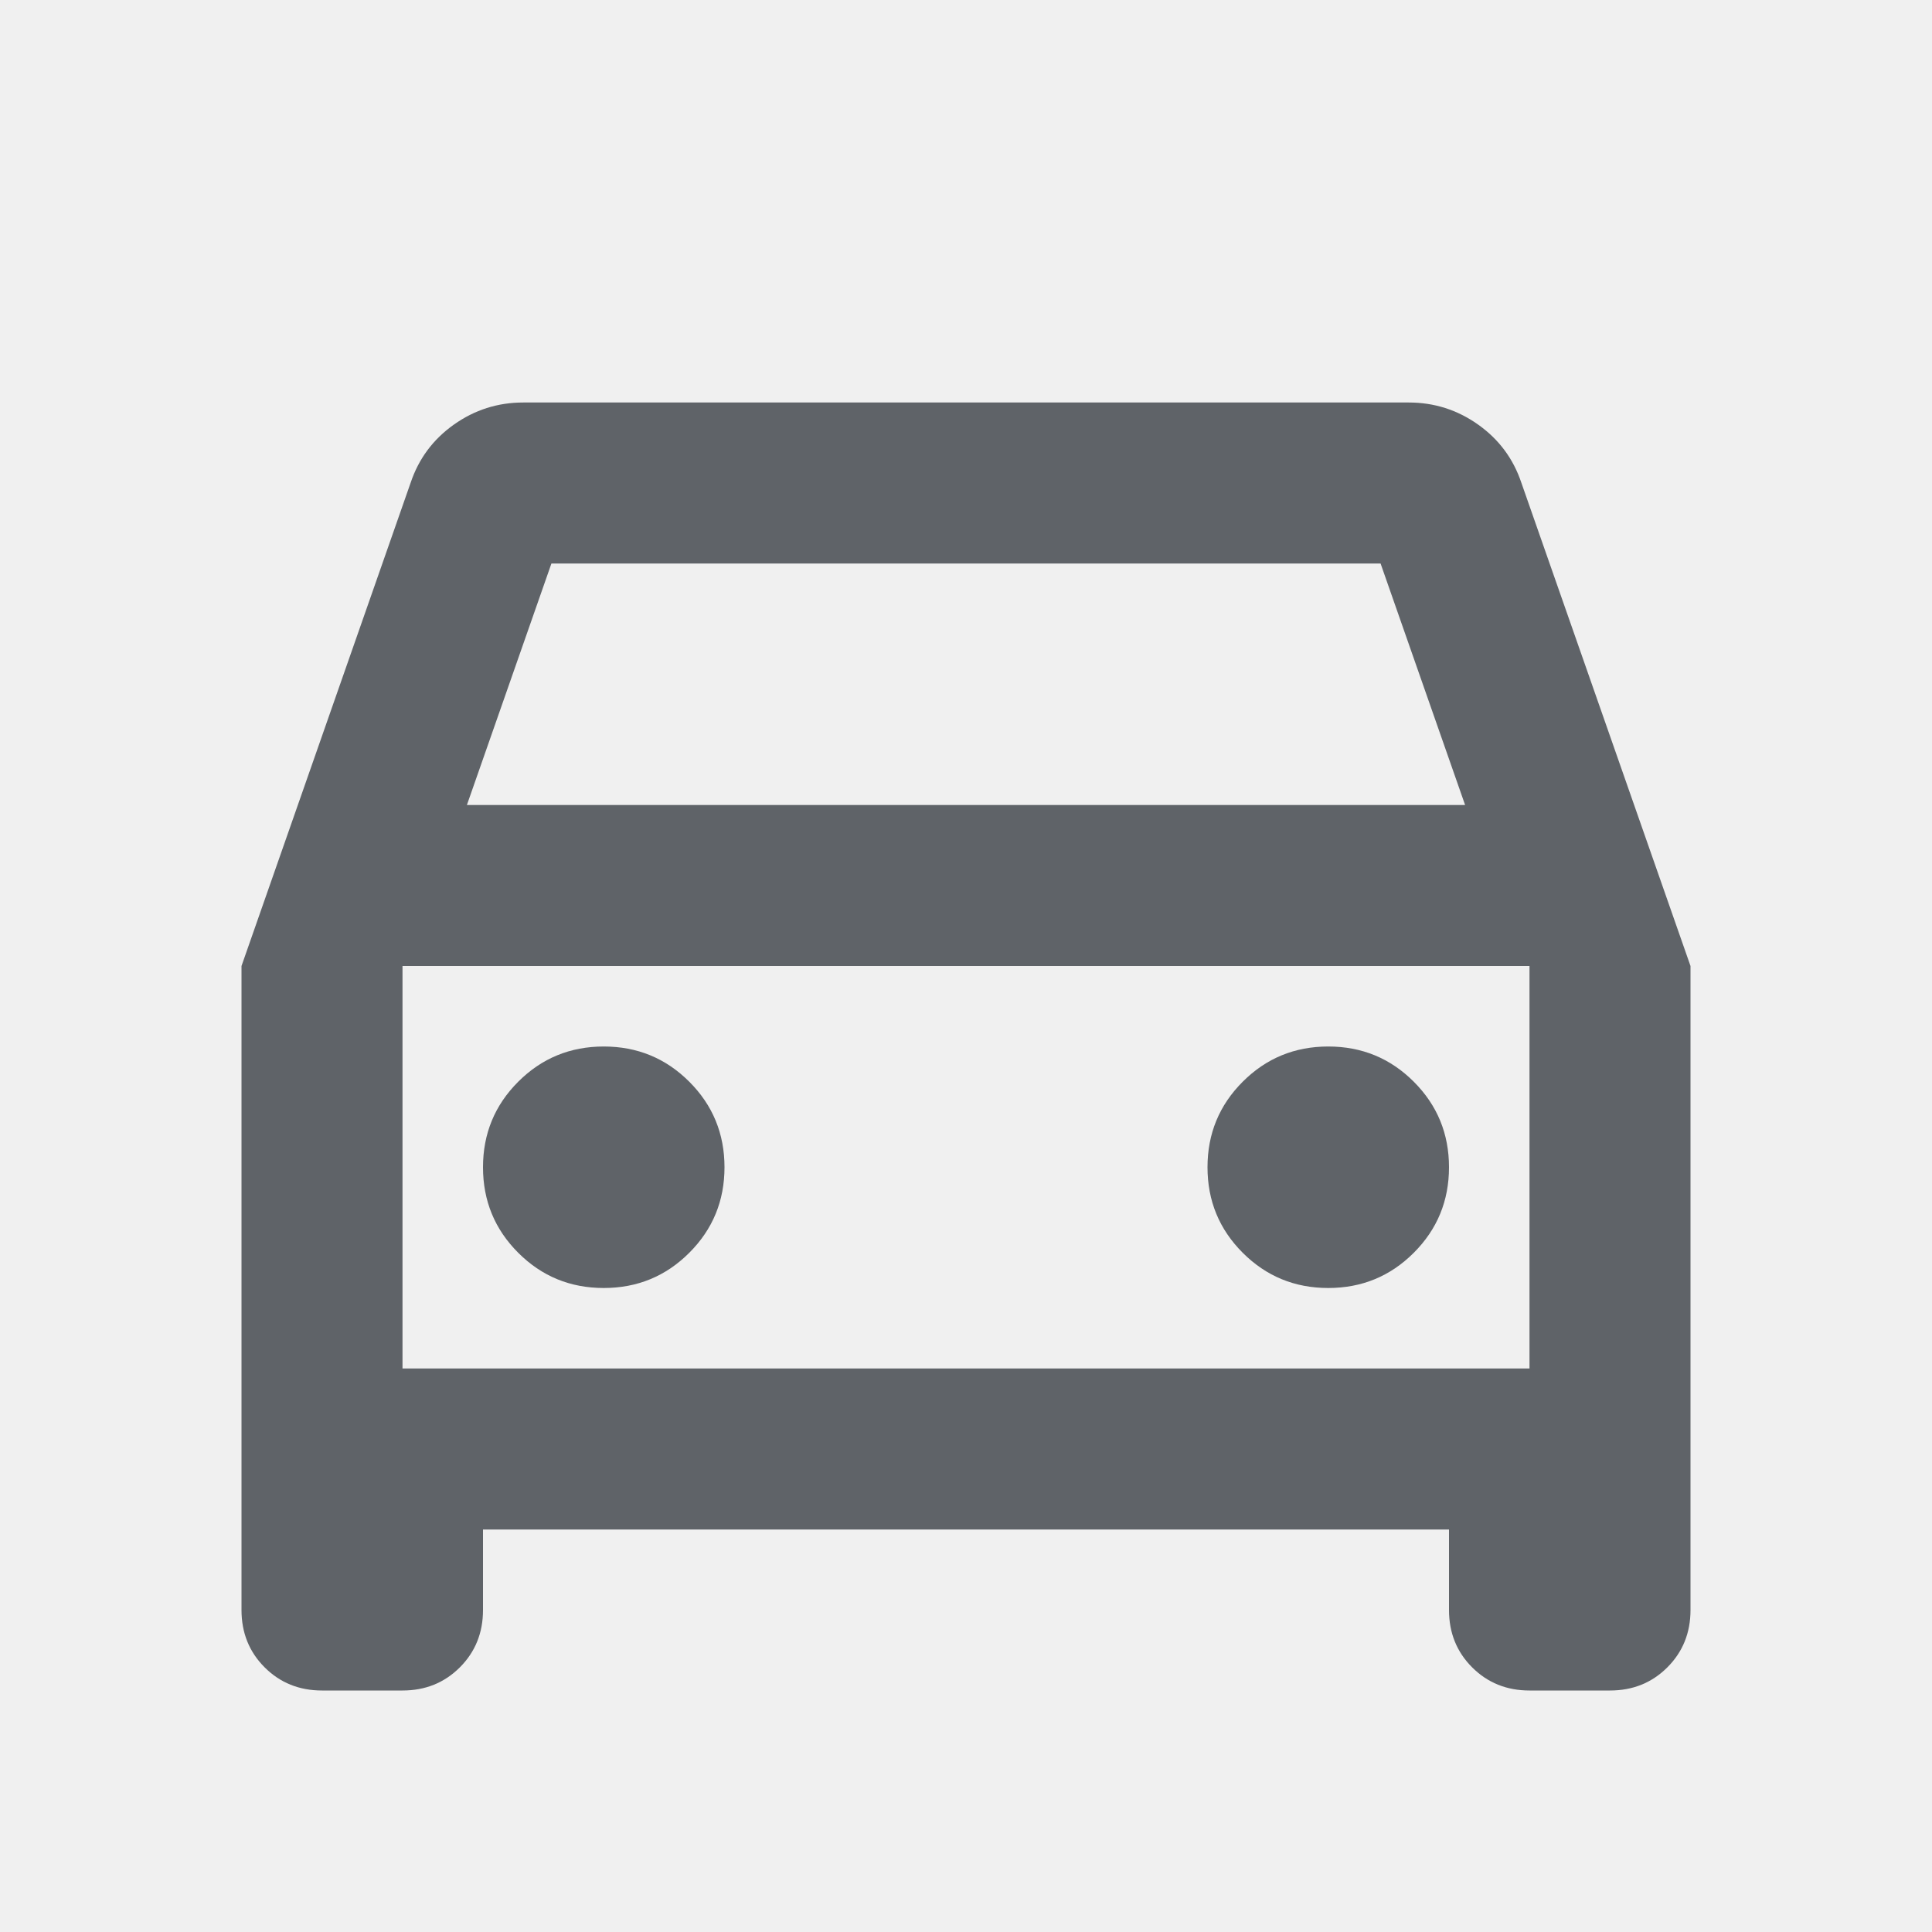
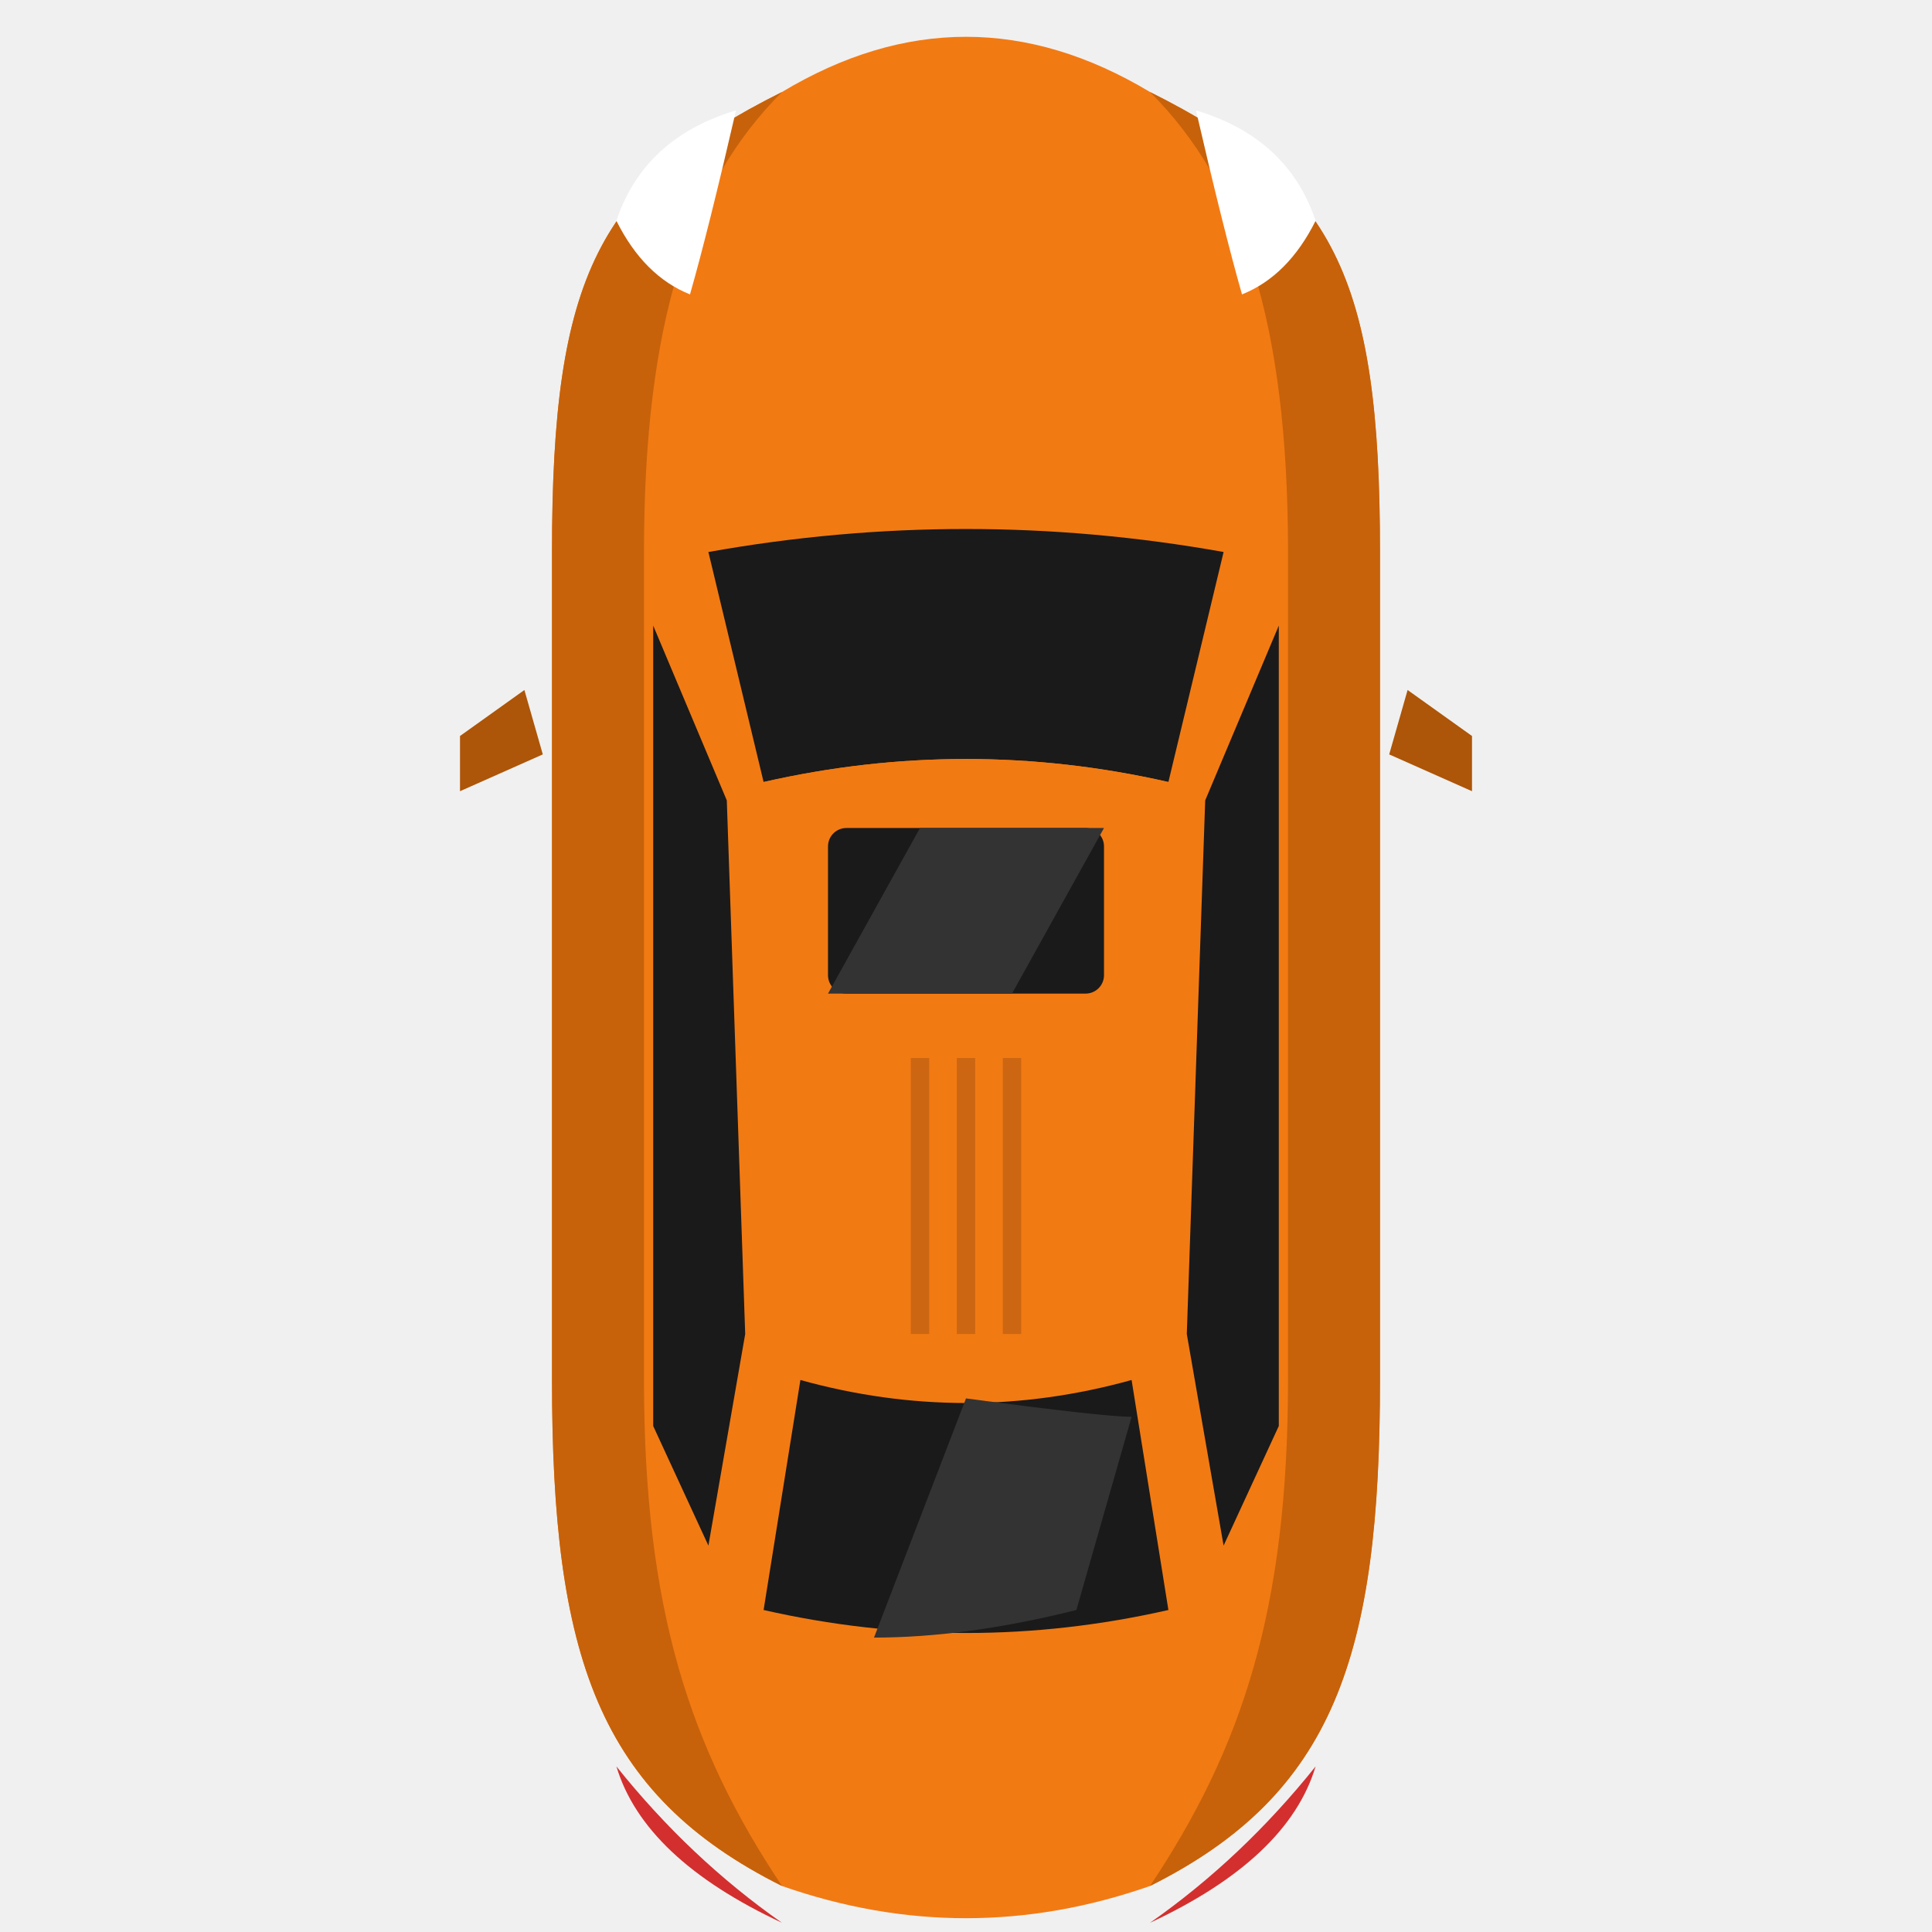
- <svg xmlns="http://www.w3.org/2000/svg" height="24px" viewBox="0 -960 960 960" width="24px" fill="#5f6368">
-   <path d="M240-200v40q0 17-11.5 28.5T200-120h-40q-17 0-28.5-11.5T120-160v-320l84-240q6-18 21.5-29t34.5-11h440q19 0 34.5 11t21.5 29l84 240v320q0 17-11.5 28.5T800-120h-40q-17 0-28.5-11.5T720-160v-40H240Zm-8-360h496l-42-120H274l-42 120Zm-32 80v200-200Zm100 160q25 0 42.5-17.5T360-380q0-25-17.5-42.5T300-440q-25 0-42.5 17.5T240-380q0 25 17.5 42.5T300-320Zm360 0q25 0 42.5-17.5T720-380q0-25-17.5-42.5T660-440q-25 0-42.5 17.5T600-380q0 25 17.5 42.5T660-320Zm-460 40h560v-200H200v200Z" />
+ <svg xmlns="http://www.w3.org/2000/svg" viewBox="0 0 210 210" width="49" height="49">
+   <g transform="translate(55, 0)">
+     <path fill="#f27a13" d="       M 30 10       Q 50 -2 70 10       C 90 20 95 30 95 60       L 95 150       C 95 180 90 195 70 205       Q 50 212 30 205       C 10 195 5 180 5 150       L 5 60       C 5 30 10 20 30 10 Z     " />
+     <path fill="#ad5508" d="M 2 75 L -5 80 L -5 86 L 4 82 Z" />
+     <path fill="#ad5508" d="M 98 75 L 105 80 L 105 86 L 96 82 Z" />
+     <path fill="#c7620a" d="M 5 60 C 5 30 10 20 30 10 C 20 20 15 35 15 60 L 15 150 C 15 175 20 190 30 205 C 10 195 5 180 5 150 Z" />
+     <path fill="#c7620a" d="M 95 60 C 95 30 90 20 70 10 C 80 20 85 35 85 60 L 85 150 C 85 175 80 190 70 205 C 90 195 95 180 95 150 Z" />
+     <path fill="#ffffff" d="M 12 24 Q 15 15 25 12 Q 22 25 20 32 Q 15 30 12 24 Z" />
+     <path fill="#ffffff" d="M 88 24 Q 85 15 75 12 Q 78 25 80 32 Q 85 30 88 24 Z" />
+     <path fill="#d32f2f" d="M 12 192 Q 15 202 30 209 Q 20 202 12 192 Z" />
+     <path fill="#d32f2f" d="M 88 192 Q 85 202 70 209 Q 80 202 88 192 Z" />
+     <path fill="#1a1a1a" d="M 22 60 Q 50 55 78 60 L 72 85 Q 50 80 28 85 Z" />
+     <path fill="#f27a13" d="M 28 85 Q 50 80 72 85 L 68 150 Q 50 155 32 150 Z" />
+     <rect x="44" y="115" width="2" height="30" fill="#cc6612" />
+     <rect x="49" y="115" width="2" height="30" fill="#cc6612" />
+     <rect x="54" y="115" width="2" height="30" fill="#cc6612" />
+     <rect x="35" y="90" width="30" height="18" rx="2" fill="#1a1a1a" />
+     <path fill="#333333" d="M 45 90 L 65 90 L 55 108 L 35 108 Z" />
+     <path fill="#1a1a1a" d="M 32 150 Q 50 155 68 150 L 72 175 Q 50 180 28 175 Z" />
+     <path fill="#333333" d="M 50 152 Q 65 154 68 154 L 62 175 Q 50 178 40 178 Z" />
+     <path fill="#1a1a1a" d="M 16 68 L 24 87 L 26 145 L 22 168 L 16 155 Z" />
+     <path fill="#1a1a1a" d="M 84 68 L 76 87 L 74 145 L 78 168 L 84 155 Z" />
+   </g>
</svg>
